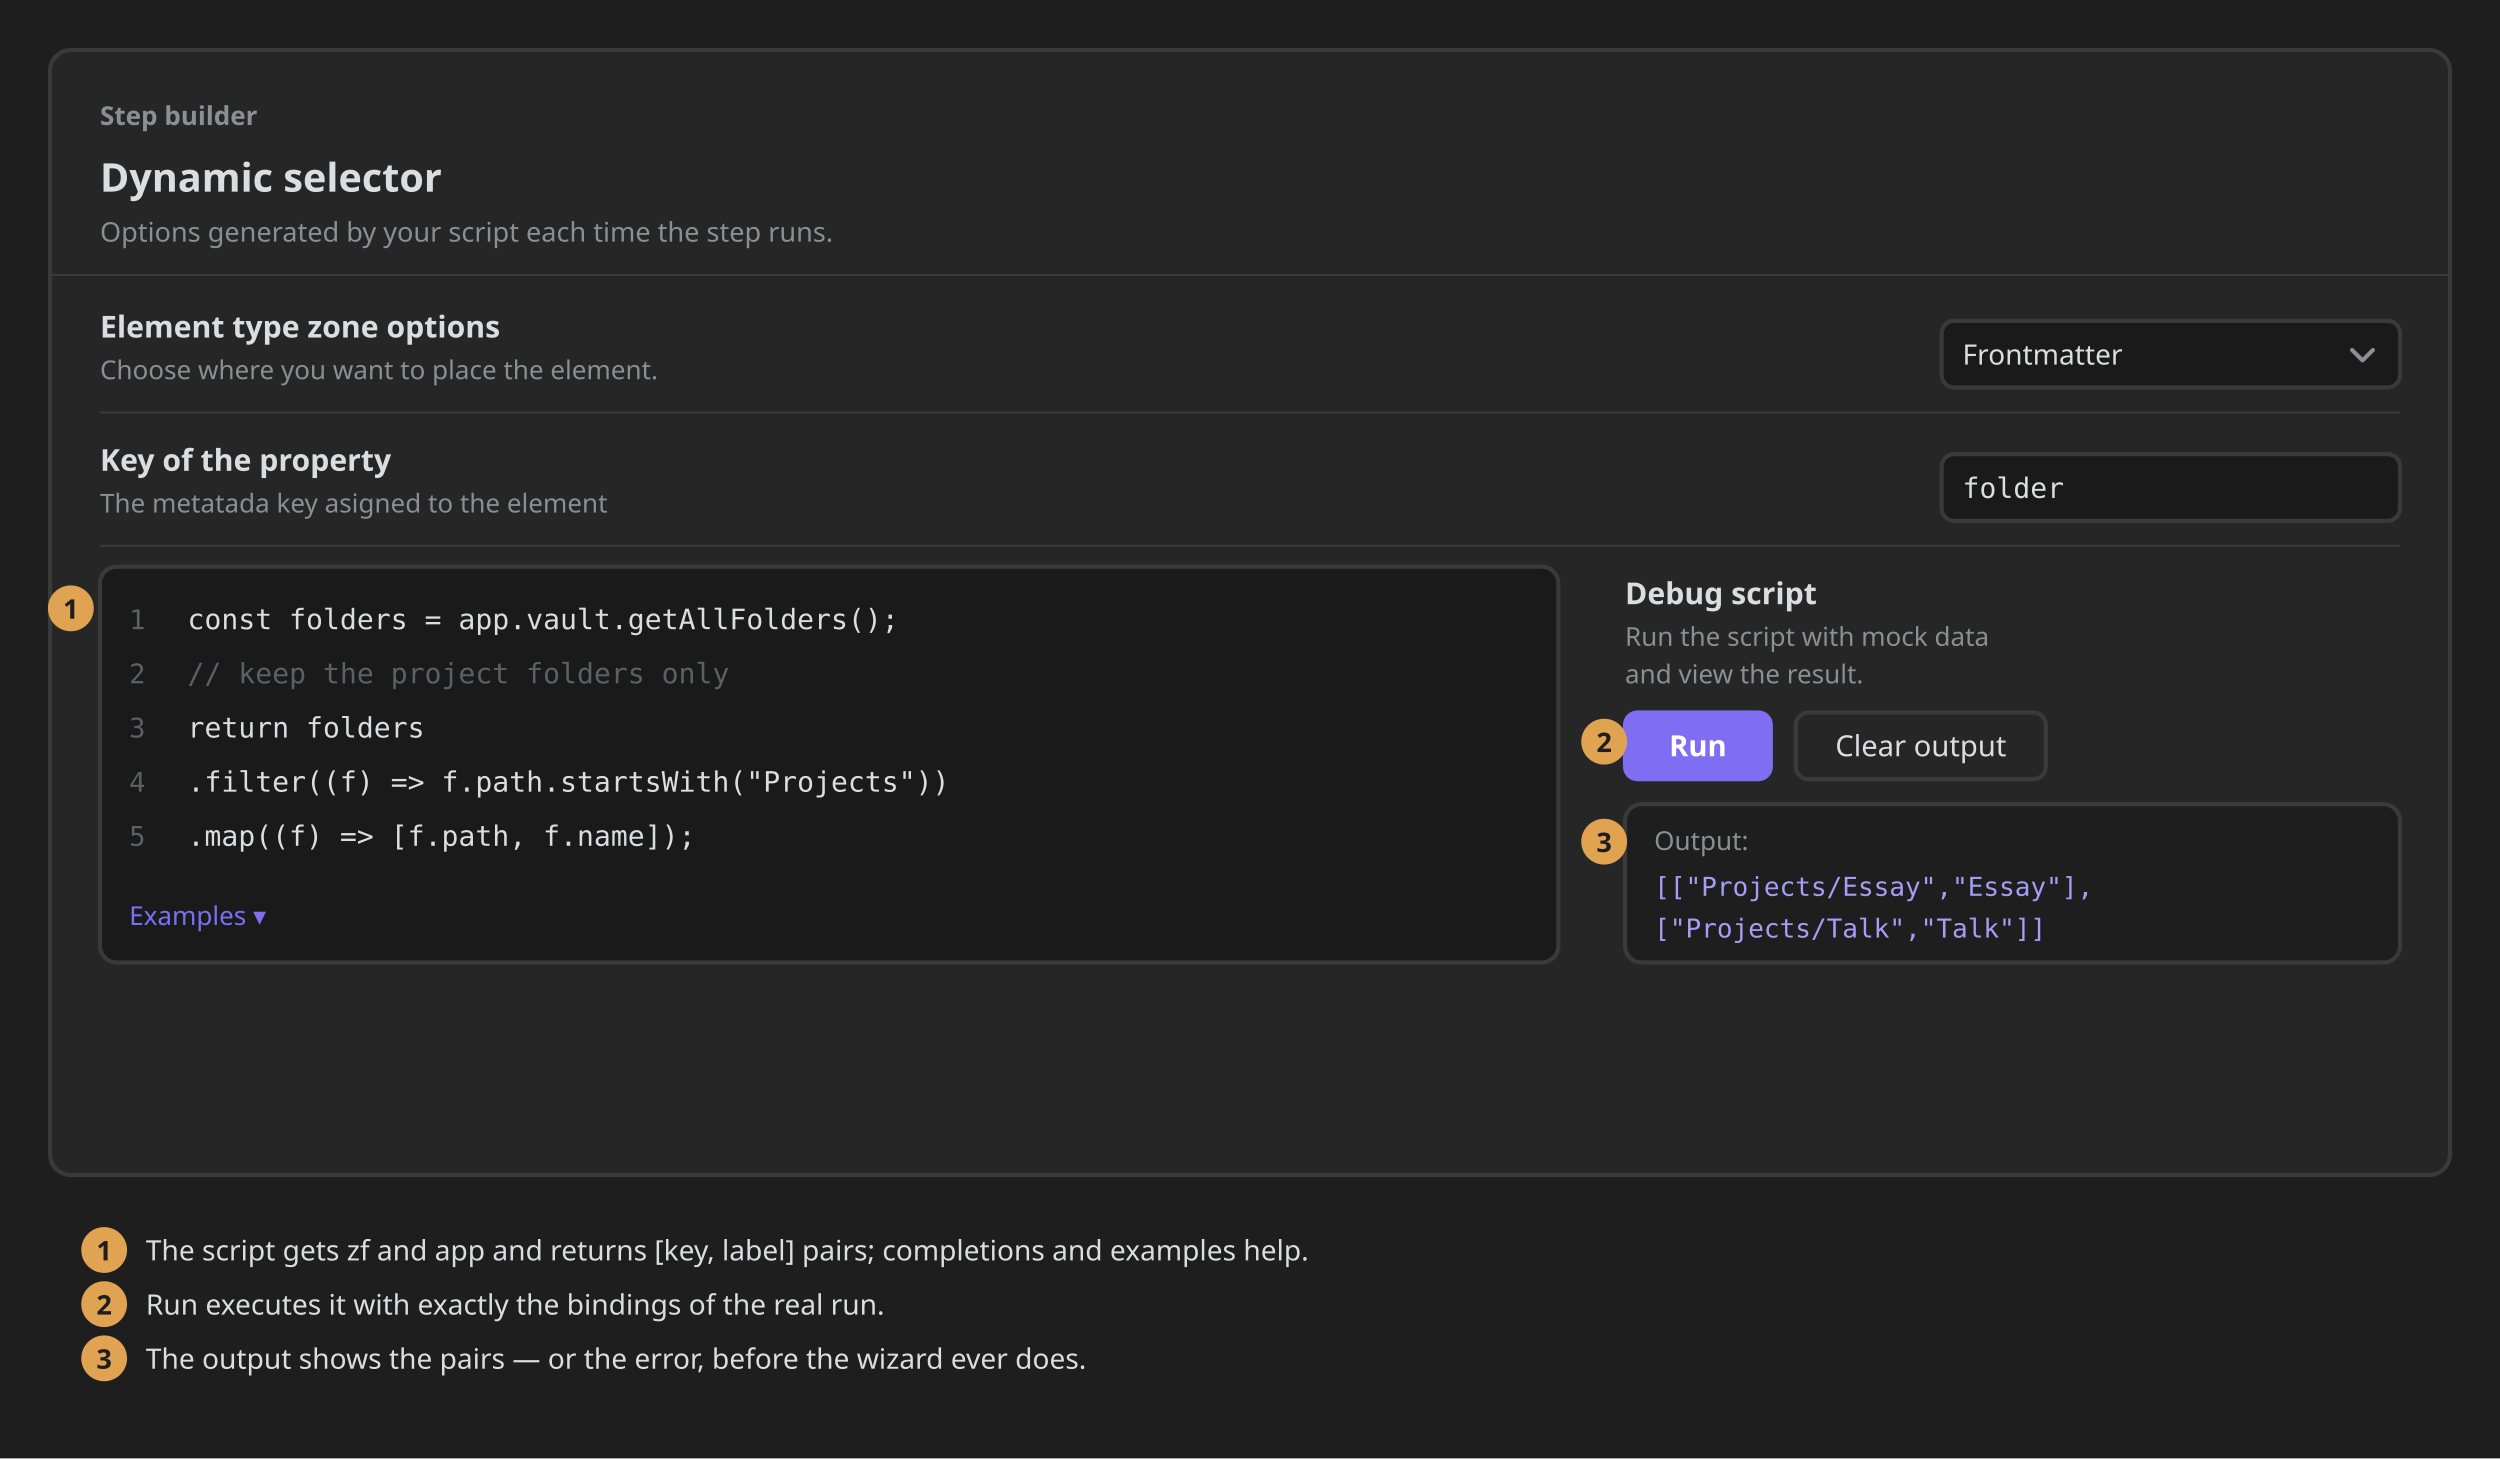
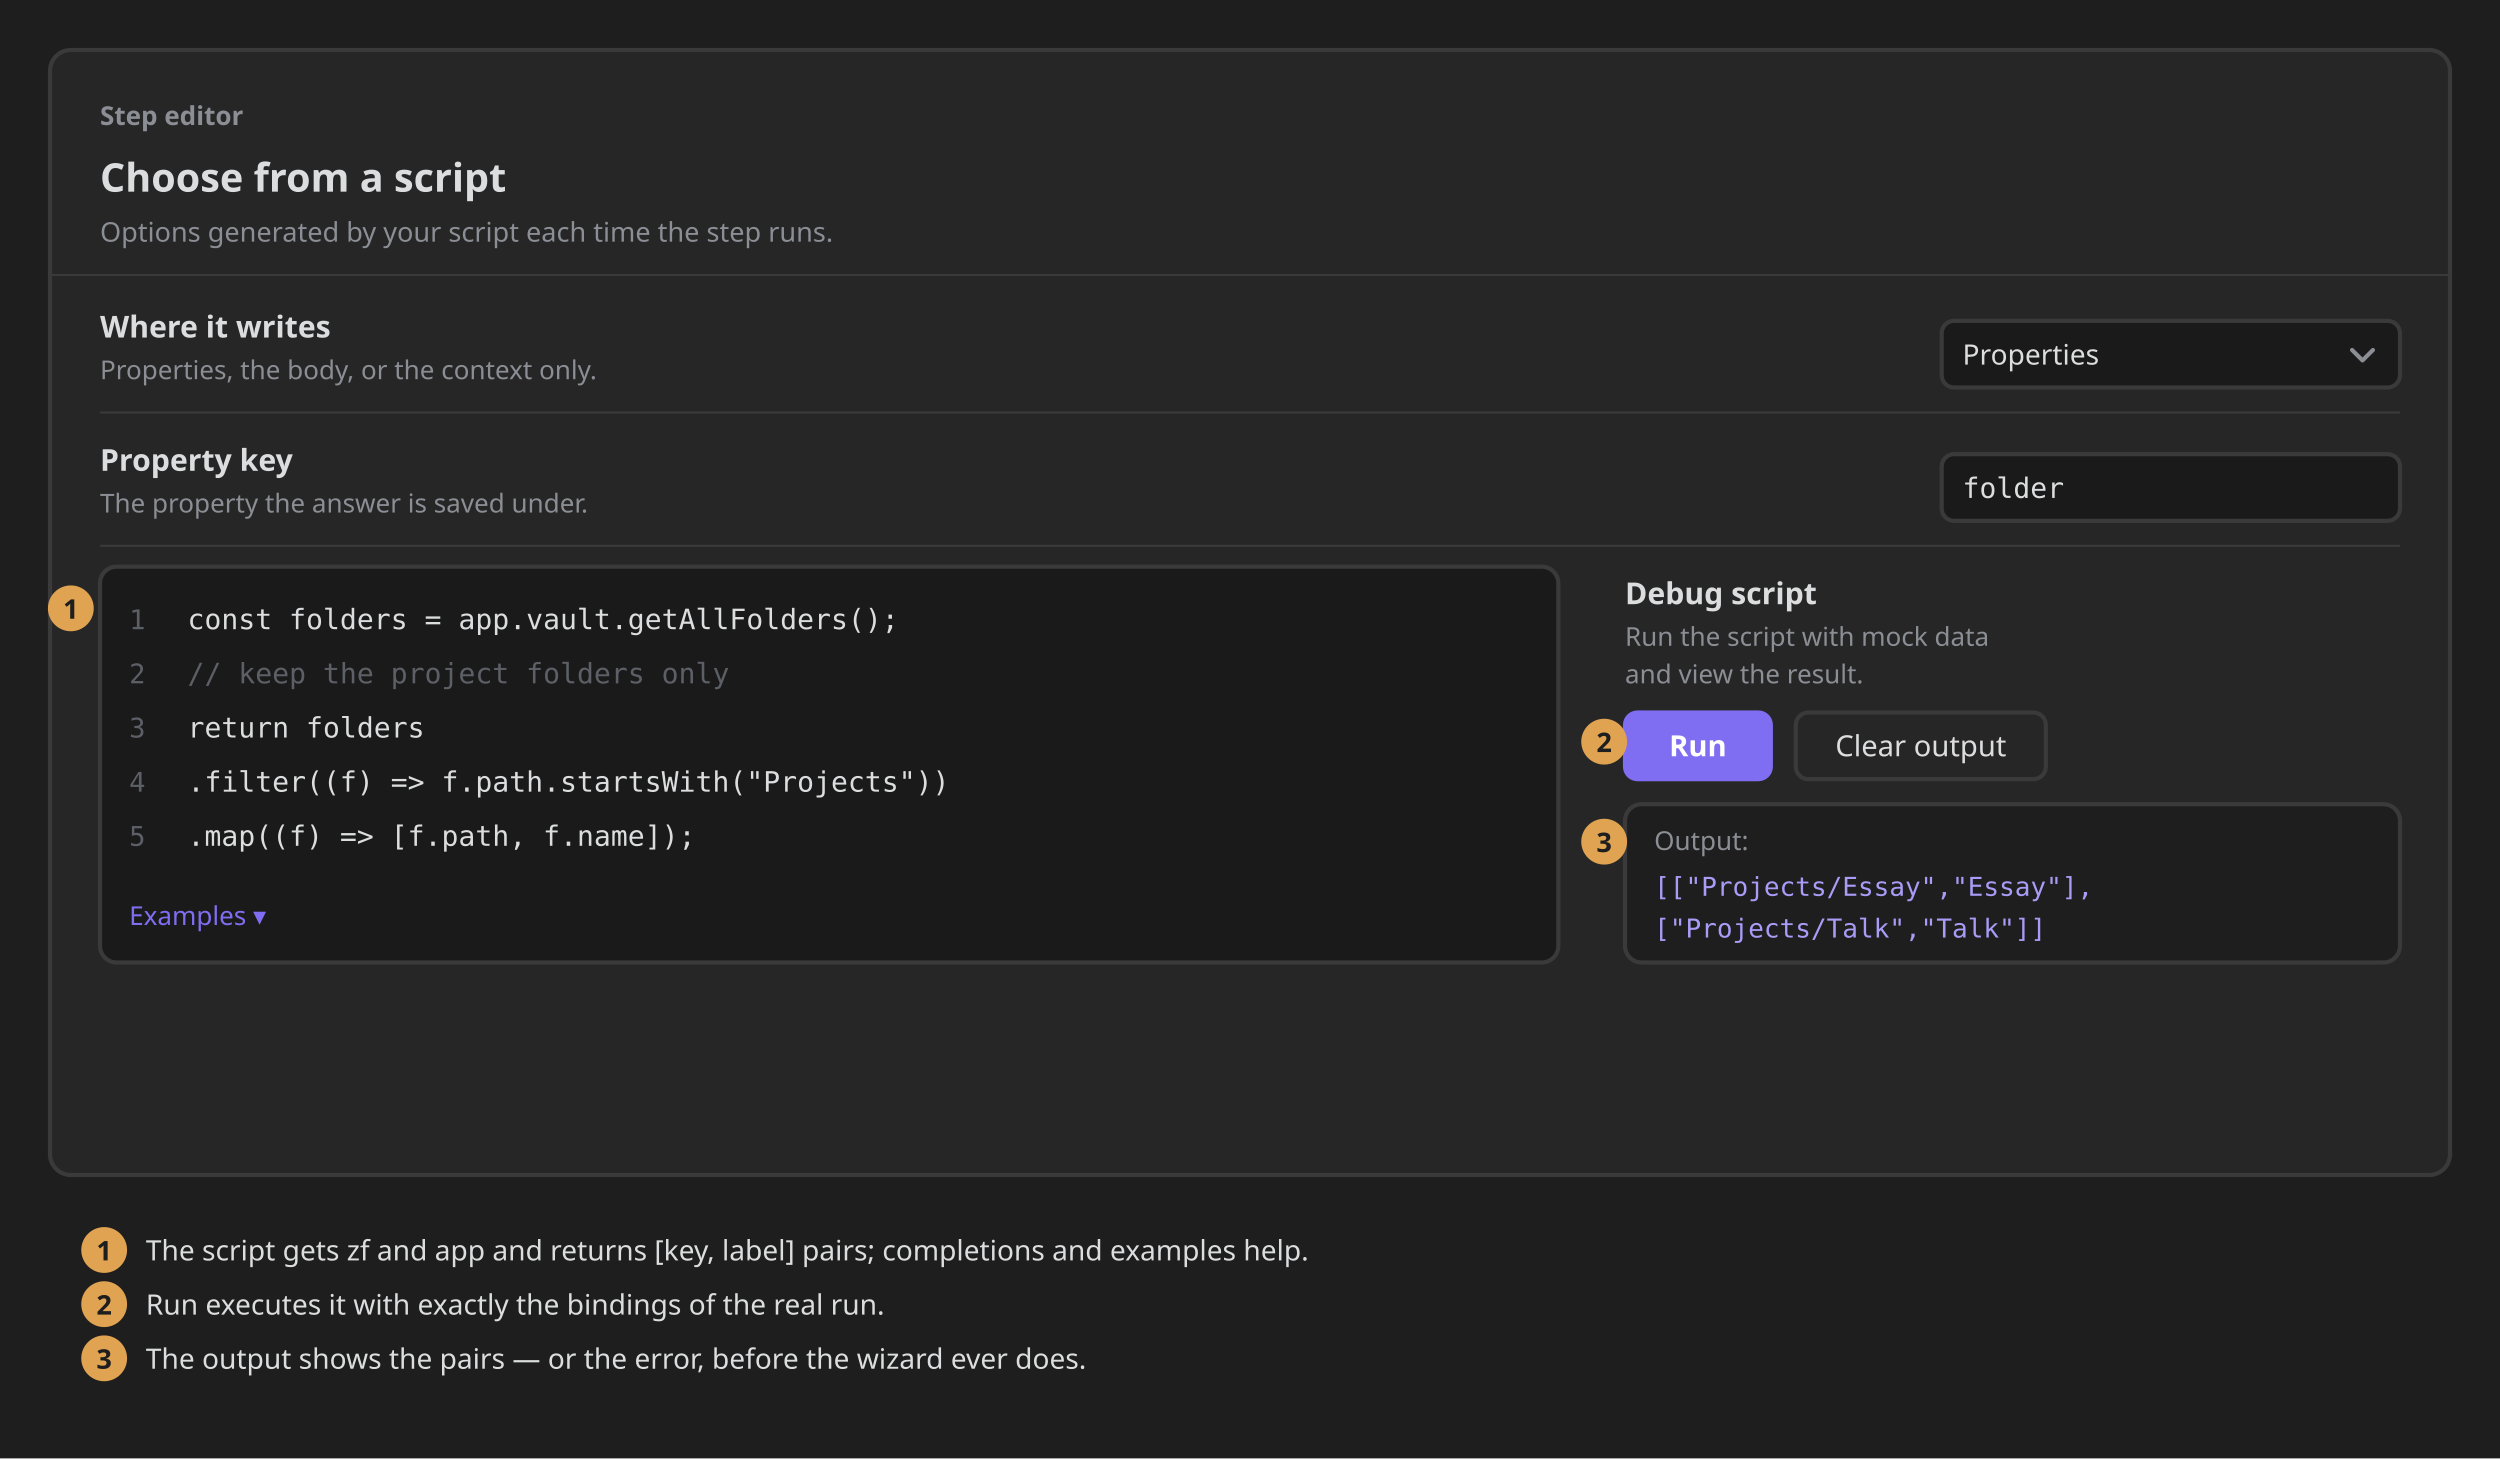
<svg xmlns="http://www.w3.org/2000/svg" width="1200" height="700" viewBox="0 0 1200 700" role="img" aria-label="Configuring the Dynamic selector: a script that returns the options, and a debug run">
  <rect width="1200" height="700" fill="#1e1e1e" />
  <rect x="24" y="24" width="1152" height="540" rx="10" fill="#262626" stroke="#3a3a3a" stroke-width="2" />
-   <text x="48" y="60" fill="#8b8e94" font-family="sans-serif" font-size="12.5" font-weight="600" text-anchor="start">Step builder</text>
-   <text x="48" y="92" fill="#dcddde" font-family="sans-serif" font-size="19" font-weight="650" text-anchor="start">Dynamic selector</text>
+   <text x="48" y="60" fill="#8b8e94" font-family="sans-serif" font-size="12.5" font-weight="600" text-anchor="start">Step editor</text>
+   <text x="48" y="92" fill="#dcddde" font-family="sans-serif" font-size="19" font-weight="650" text-anchor="start">Choose from a script</text>
  <text x="48" y="116" fill="#8b8e94" font-family="sans-serif" font-size="13" font-weight="400" text-anchor="start">Options generated by your script each time the step runs.</text>
  <line x1="24" y1="132" x2="1176" y2="132" stroke="#3a3a3a" stroke-width="1" />
-   <text x="48" y="162" fill="#dcddde" font-family="sans-serif" font-size="14.5" font-weight="600" text-anchor="start">Element type zone options</text>
-   <text x="48" y="182" fill="#8b8e94" font-family="sans-serif" font-size="12.5" font-weight="400" text-anchor="start">Choose where you want to place the element.</text>
+   <text x="48" y="162" fill="#dcddde" font-family="sans-serif" font-size="14.5" font-weight="600" text-anchor="start">Where it writes</text>
+   <text x="48" y="182" fill="#8b8e94" font-family="sans-serif" font-size="12.5" font-weight="400" text-anchor="start">Properties, the body, or the context only.</text>
  <rect x="932" y="154" width="220" height="32" rx="6" fill="#1a1a1a" stroke="#3a3a3a" stroke-width="2" />
-   <text x="942" y="175.0" fill="#dcddde" font-family="sans-serif" font-size="13.5" font-weight="400" text-anchor="start">Frontmatter</text>
+   <text x="942" y="175.0" fill="#dcddde" font-family="sans-serif" font-size="13.5" font-weight="400" text-anchor="start">Properties</text>
  <polyline points="1129,168 1134,173 1139,168" fill="none" stroke="#8b8e94" stroke-width="2" stroke-linecap="round" stroke-linejoin="round" />
  <line x1="48" y1="198" x2="1152" y2="198" stroke="#3a3a3a" stroke-width="1" />
-   <text x="48" y="226" fill="#dcddde" font-family="sans-serif" font-size="14.5" font-weight="600" text-anchor="start">Key of the property</text>
-   <text x="48" y="246" fill="#8b8e94" font-family="sans-serif" font-size="12.5" font-weight="400" text-anchor="start">The metatada key asigned to the element</text>
+   <text x="48" y="226" fill="#dcddde" font-family="sans-serif" font-size="14.5" font-weight="600" text-anchor="start">Property key</text>
+   <text x="48" y="246" fill="#8b8e94" font-family="sans-serif" font-size="12.5" font-weight="400" text-anchor="start">The property the answer is saved under.</text>
  <rect x="932" y="218" width="220" height="32" rx="6" fill="#1a1a1a" stroke="#3a3a3a" stroke-width="2" />
  <text x="942" y="239.0" fill="#dcddde" font-family="monospace" font-size="13.5" font-weight="400" text-anchor="start">folder</text>
  <line x1="48" y1="262" x2="1152" y2="262" stroke="#3a3a3a" stroke-width="1" />
  <rect x="48" y="272" width="700" height="190" rx="8" fill="#1a1a1a" stroke="#3a3a3a" stroke-width="2" />
  <text x="62" y="302" fill="#5c5f66" font-family="monospace" font-size="13" font-weight="400" text-anchor="start">1</text>
  <text x="90" y="302" fill="#dcddde" font-family="monospace" font-size="13.5" font-weight="400" text-anchor="start">const folders = app.vault.getAllFolders();</text>
  <text x="62" y="328" fill="#5c5f66" font-family="monospace" font-size="13" font-weight="400" text-anchor="start">2</text>
  <text x="90" y="328" fill="#5c5f66" font-family="monospace" font-size="13.5" font-weight="400" text-anchor="start">// keep the project folders only</text>
  <text x="62" y="354" fill="#5c5f66" font-family="monospace" font-size="13" font-weight="400" text-anchor="start">3</text>
  <text x="90" y="354" fill="#dcddde" font-family="monospace" font-size="13.5" font-weight="400" text-anchor="start">return folders</text>
  <text x="62" y="380" fill="#5c5f66" font-family="monospace" font-size="13" font-weight="400" text-anchor="start">4</text>
  <text x="90" y="380" fill="#dcddde" font-family="monospace" font-size="13.5" font-weight="400" text-anchor="start">  .filter((f) =&gt; f.path.startsWith("Projects"))</text>
  <text x="62" y="406" fill="#5c5f66" font-family="monospace" font-size="13" font-weight="400" text-anchor="start">5</text>
  <text x="90" y="406" fill="#dcddde" font-family="monospace" font-size="13.5" font-weight="400" text-anchor="start">  .map((f) =&gt; [f.path, f.name]);</text>
  <text x="62" y="444" fill="#7f6df2" font-family="sans-serif" font-size="12.5" font-weight="400" text-anchor="start">Examples ▾</text>
  <text x="780" y="290" fill="#dcddde" font-family="sans-serif" font-size="14.5" font-weight="600" text-anchor="start">Debug script</text>
  <text x="780" y="310" fill="#8b8e94" font-family="sans-serif" font-size="12.5" font-weight="400" text-anchor="start">Run the script with mock data</text>
  <text x="780" y="328" fill="#8b8e94" font-family="sans-serif" font-size="12.5" font-weight="400" text-anchor="start">and view the result.</text>
  <rect x="780" y="342" width="70" height="32" rx="6" fill="#7f6df2" stroke="#7f6df2" stroke-width="2" />
  <text x="815.0" y="363.0" fill="#fff" font-family="sans-serif" font-size="14" font-weight="600" text-anchor="middle">Run</text>
  <rect x="862" y="342" width="120" height="32" rx="6" fill="#262626" stroke="#3a3a3a" stroke-width="2" />
  <text x="922.0" y="363.0" fill="#dcddde" font-family="sans-serif" font-size="14" font-weight="400" text-anchor="middle">Clear output</text>
  <rect x="780" y="386" width="372" height="76" rx="8" fill="#1e1e1e" stroke="#3a3a3a" stroke-width="2" />
  <text x="794" y="408" fill="#8b8e94" font-family="sans-serif" font-size="12.5" font-weight="400" text-anchor="start">Output:</text>
  <text x="794" y="430" fill="#a99cf7" font-family="monospace" font-size="12.5" font-weight="400" text-anchor="start">[["Projects/Essay","Essay"],</text>
  <text x="794" y="450" fill="#a99cf7" font-family="monospace" font-size="12.5" font-weight="400" text-anchor="start"> ["Projects/Talk","Talk"]]</text>
  <circle cx="34" cy="292" r="10" fill="#e0a351" stroke="#e0a351" stroke-width="2" />
  <text x="34" y="297" fill="#1e1e1e" font-family="sans-serif" font-size="13" font-weight="700" text-anchor="middle">1</text>
  <circle cx="770" cy="356" r="10" fill="#e0a351" stroke="#e0a351" stroke-width="2" />
  <text x="770" y="361" fill="#1e1e1e" font-family="sans-serif" font-size="13" font-weight="700" text-anchor="middle">2</text>
  <circle cx="770" cy="404" r="10" fill="#e0a351" stroke="#e0a351" stroke-width="2" />
  <text x="770" y="409" fill="#1e1e1e" font-family="sans-serif" font-size="13" font-weight="700" text-anchor="middle">3</text>
  <circle cx="50" cy="600" r="10" fill="#e0a351" stroke="#e0a351" stroke-width="2" />
  <text x="50" y="605" fill="#1e1e1e" font-family="sans-serif" font-size="13" font-weight="700" text-anchor="middle">1</text>
  <text x="70" y="605" fill="#dcddde" font-family="sans-serif" font-size="13.5" font-weight="400" text-anchor="start">The script gets zf and app and returns [key, label] pairs; completions and examples help.</text>
  <circle cx="50" cy="626" r="10" fill="#e0a351" stroke="#e0a351" stroke-width="2" />
  <text x="50" y="631" fill="#1e1e1e" font-family="sans-serif" font-size="13" font-weight="700" text-anchor="middle">2</text>
  <text x="70" y="631" fill="#dcddde" font-family="sans-serif" font-size="13.5" font-weight="400" text-anchor="start">Run executes it with exactly the bindings of the real run.</text>
  <circle cx="50" cy="652" r="10" fill="#e0a351" stroke="#e0a351" stroke-width="2" />
  <text x="50" y="657" fill="#1e1e1e" font-family="sans-serif" font-size="13" font-weight="700" text-anchor="middle">3</text>
  <text x="70" y="657" fill="#dcddde" font-family="sans-serif" font-size="13.5" font-weight="400" text-anchor="start">The output shows the pairs — or the error, before the wizard ever does.</text>
</svg>
